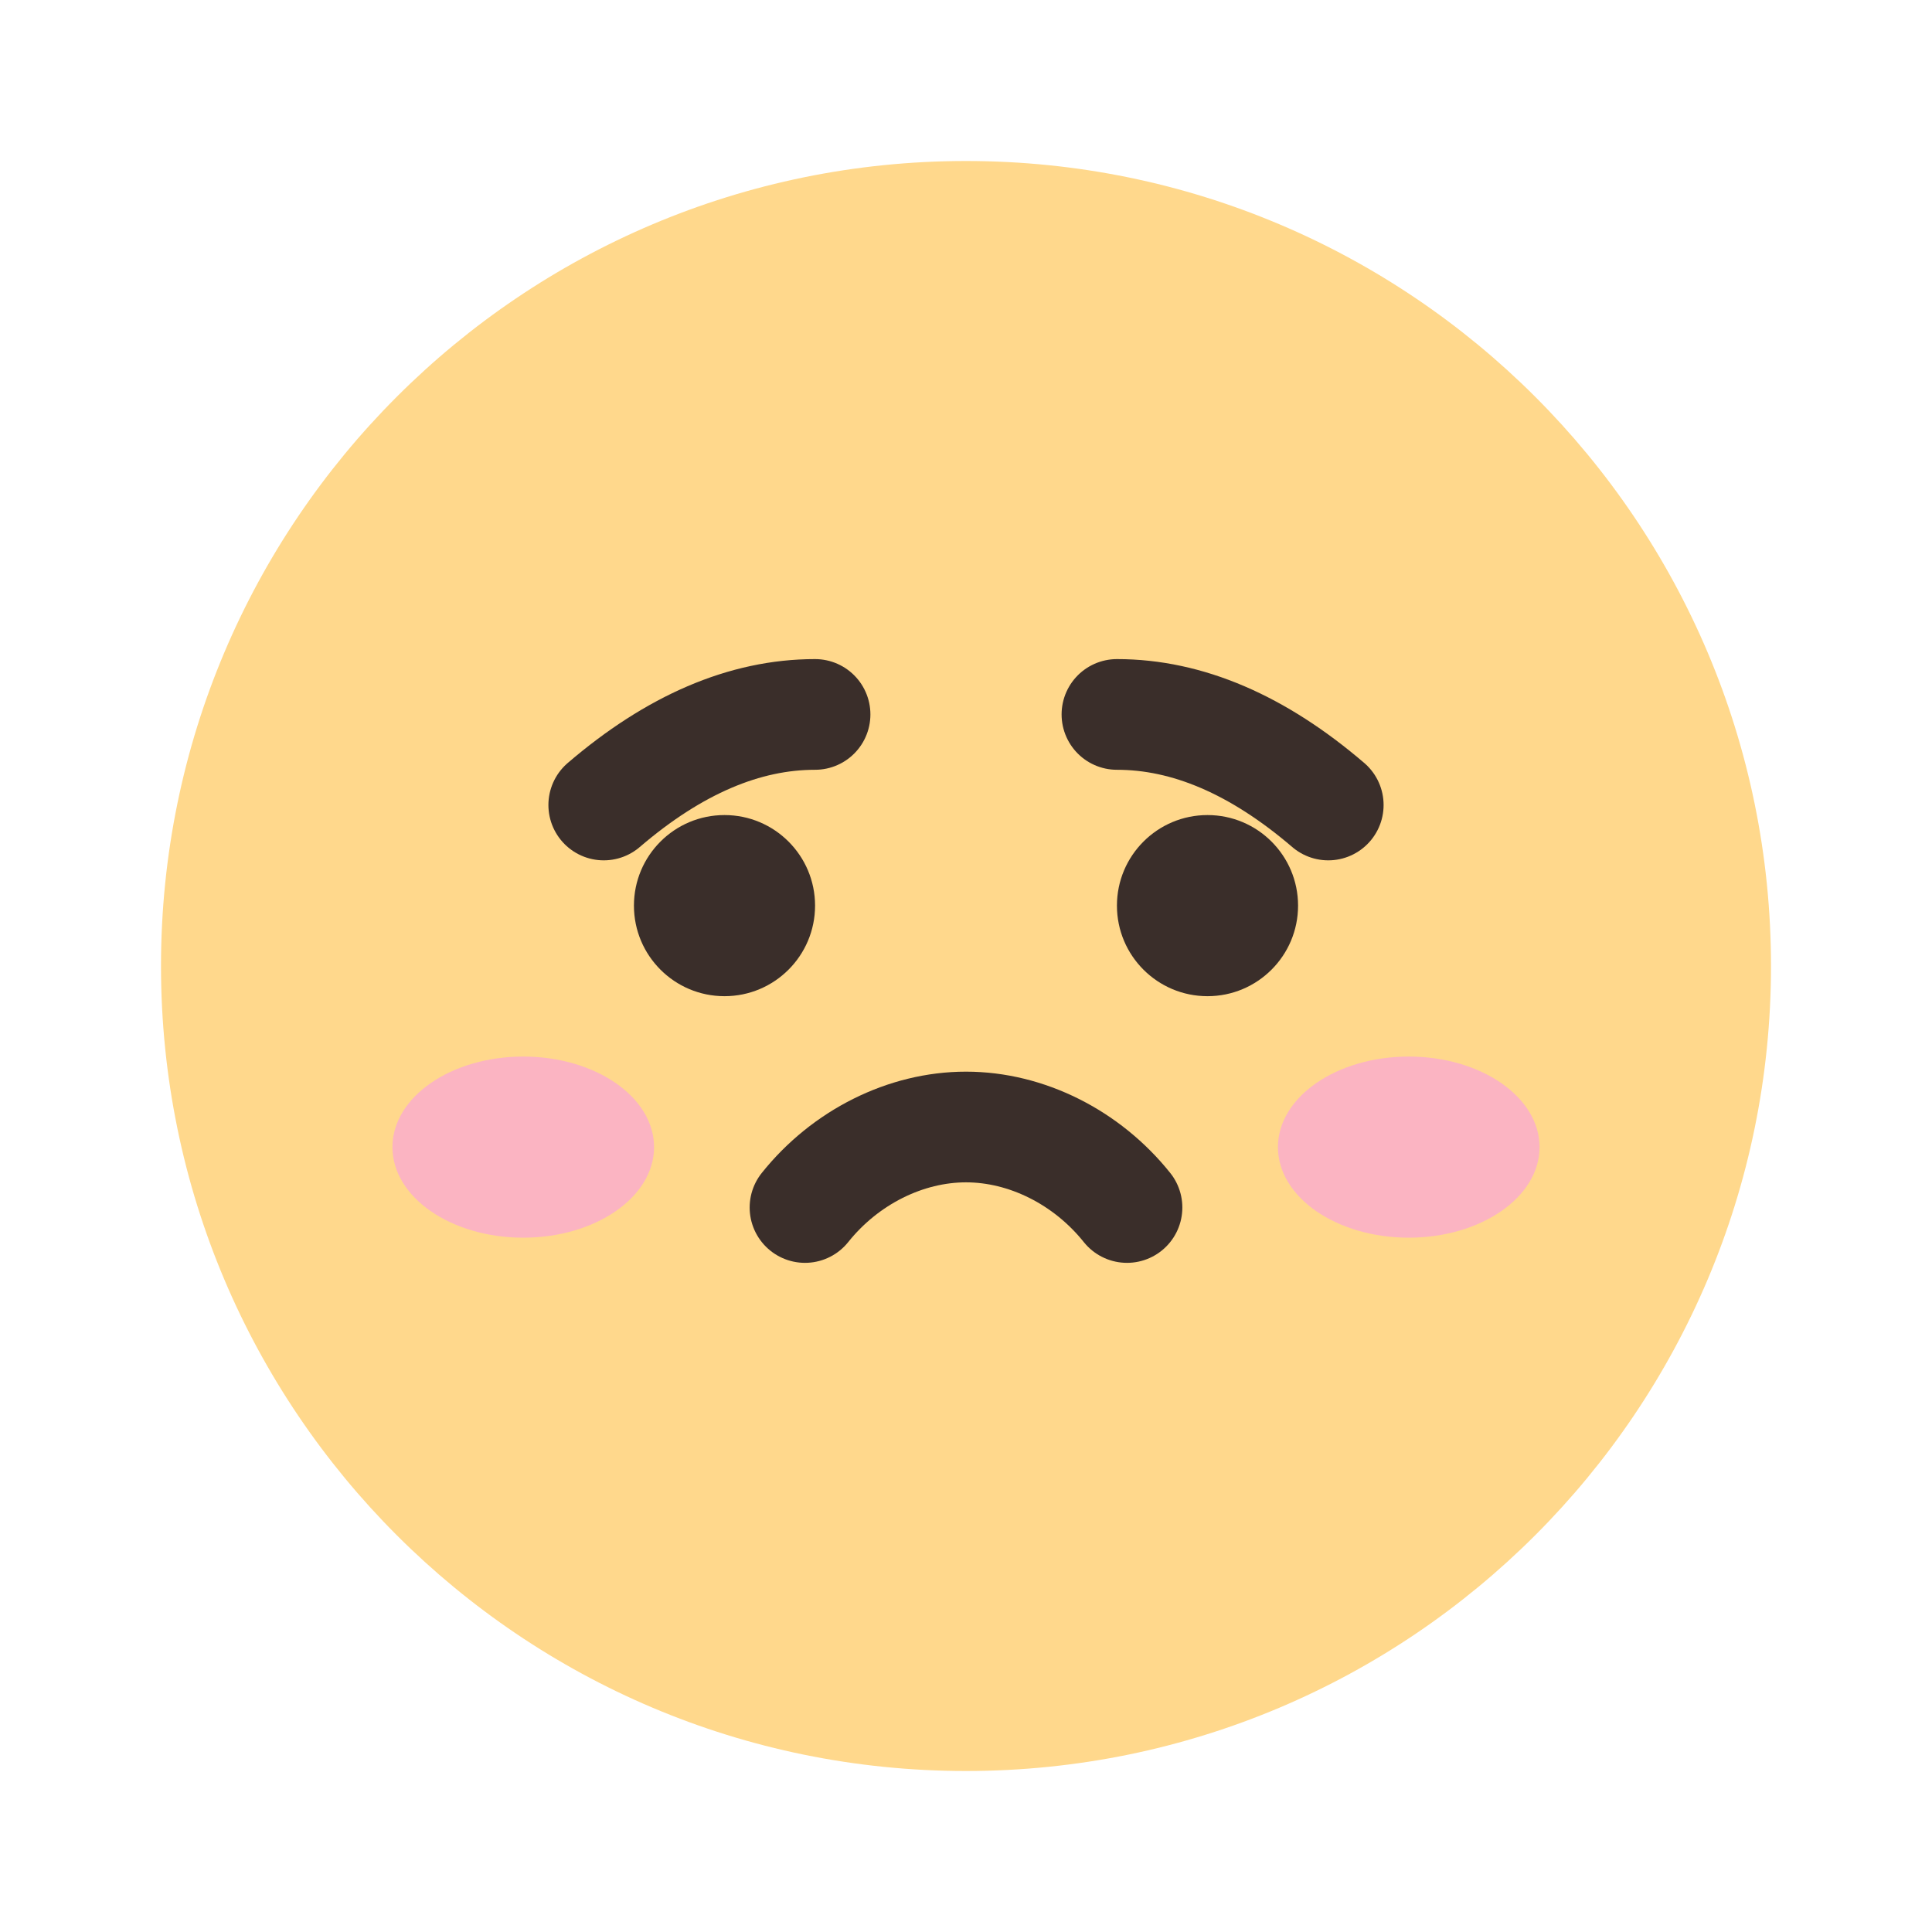
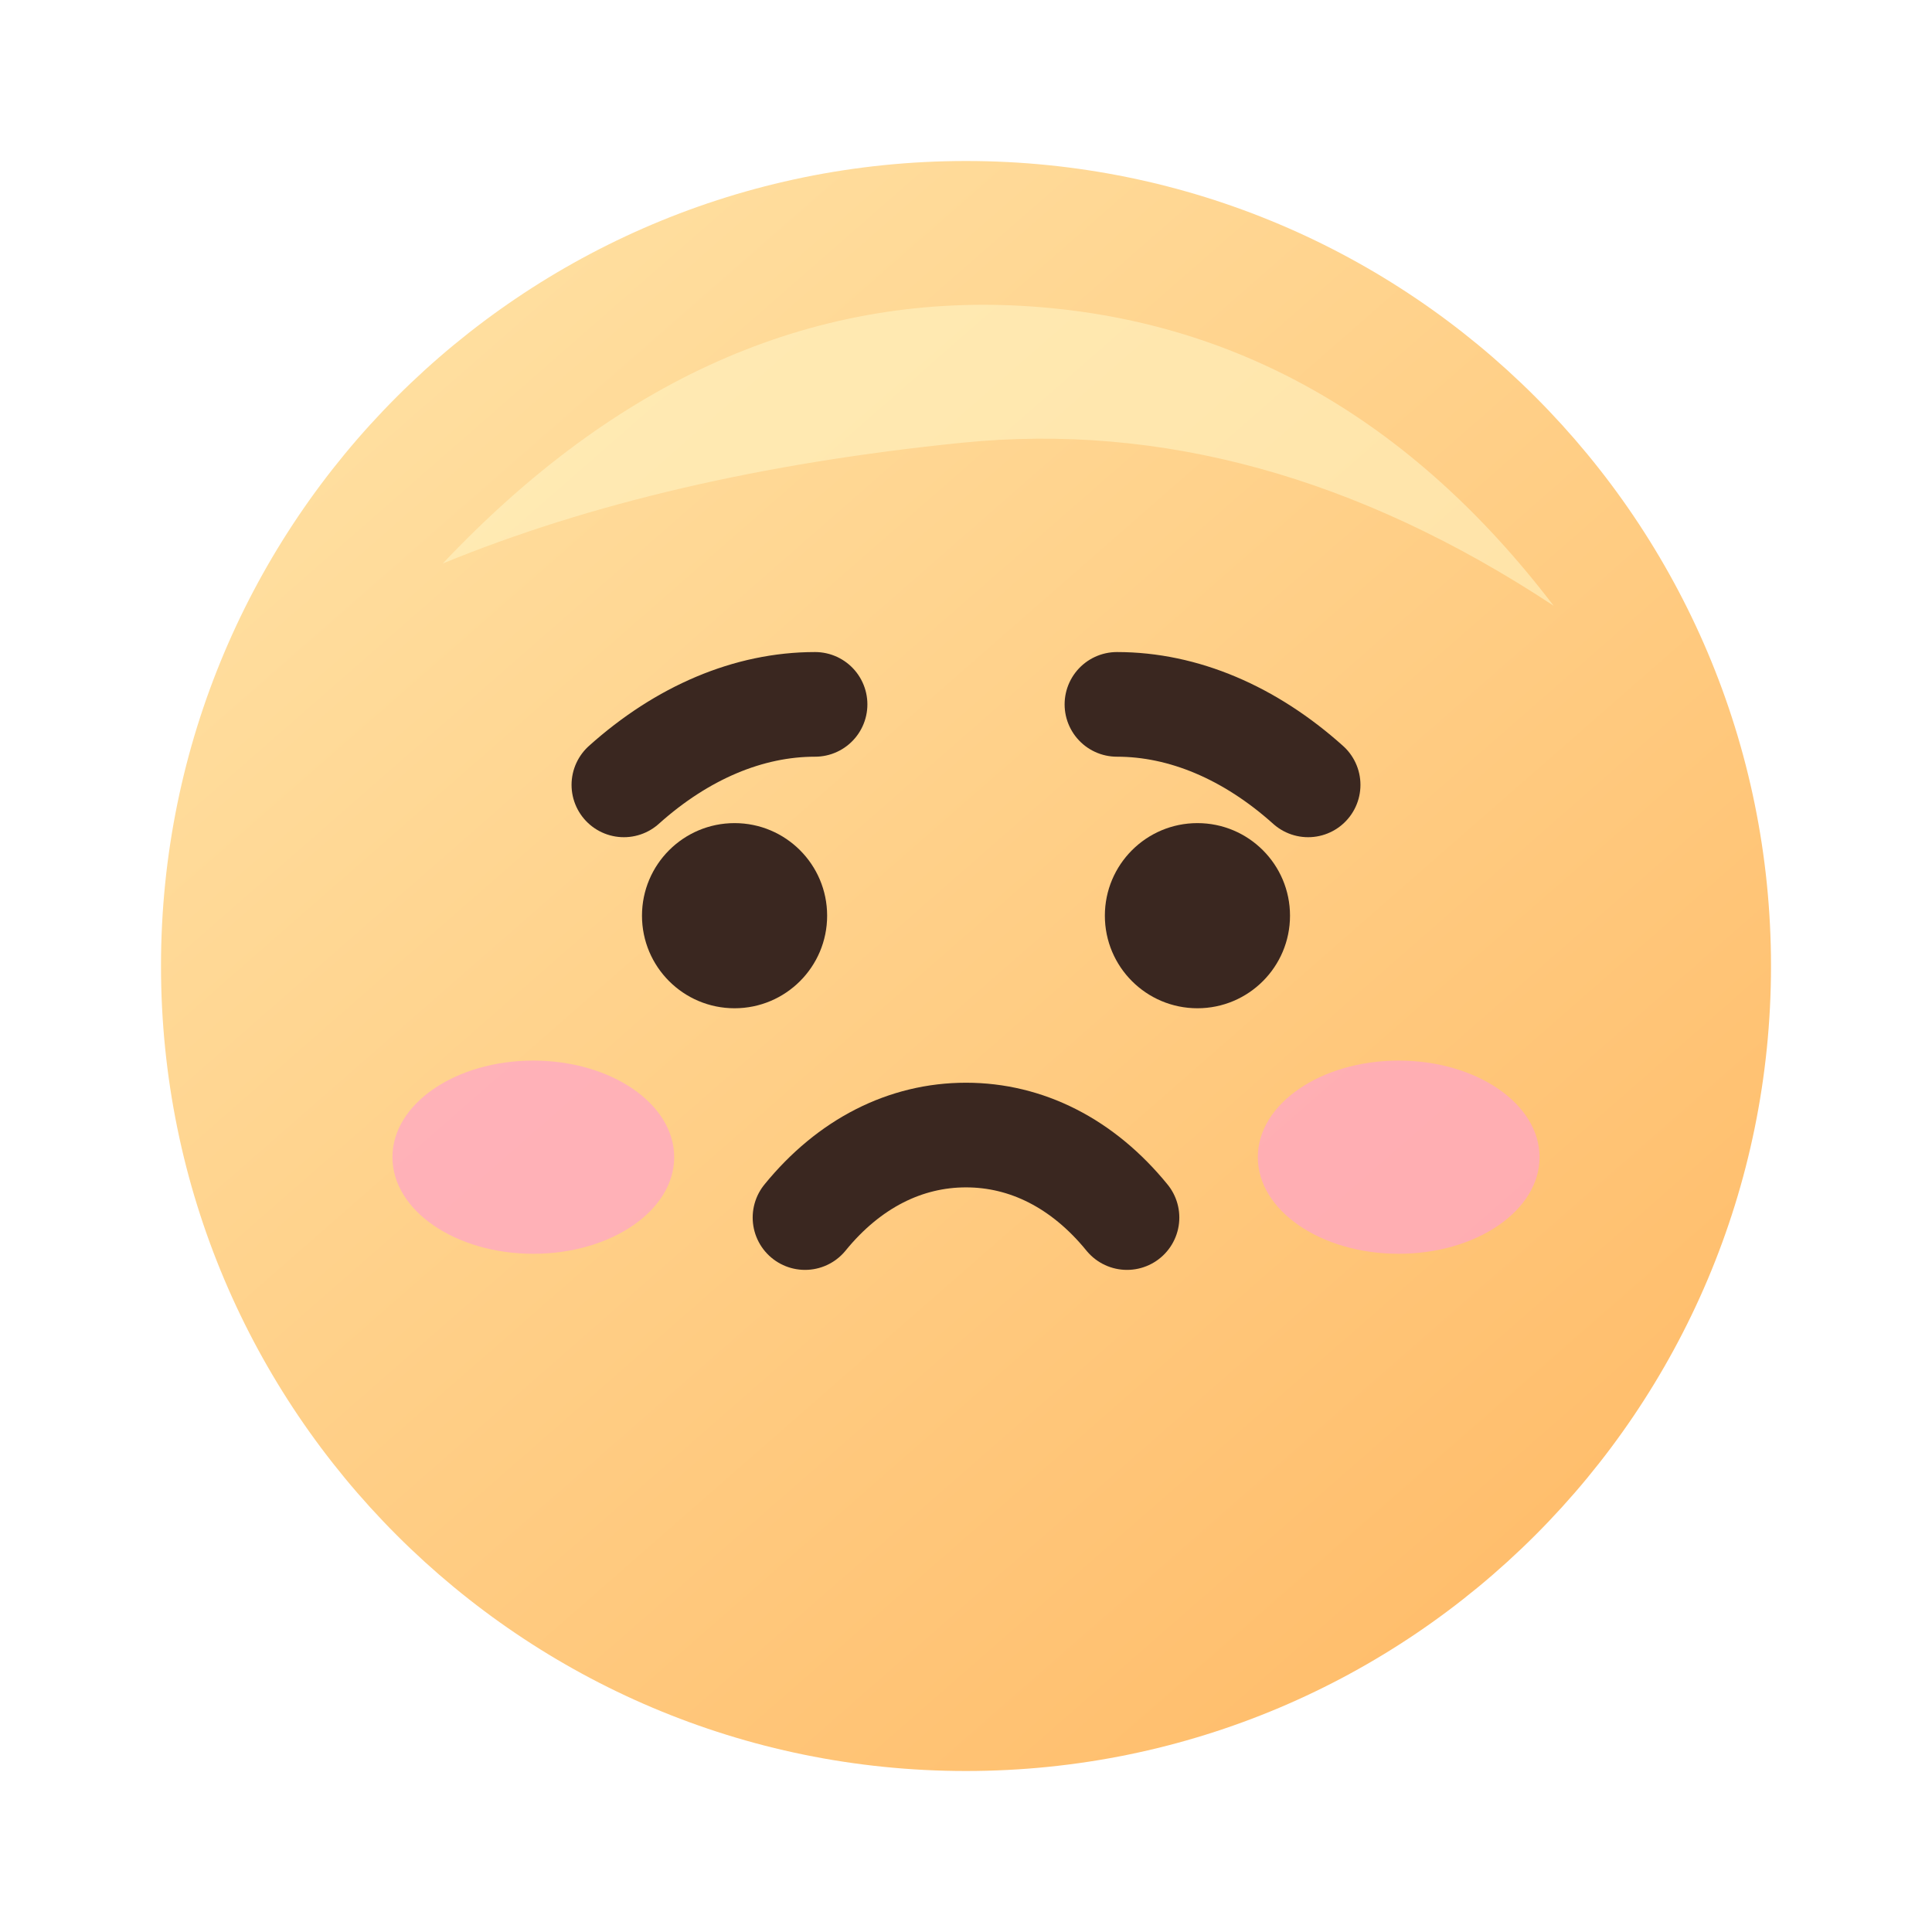
<svg xmlns="http://www.w3.org/2000/svg" width="96" height="96" viewBox="0 0 96 96" fill="none">
-   <circle cx="48" cy="48" r="40" fill="#FFD88C" />
-   <path d="M30 40C33.5 37 37 35.5 40.5 35.5" stroke="#3A2E2A" stroke-width="5.5" stroke-linecap="round" />
-   <path d="M55.5 35.5C59 35.5 62.5 37 66 40" stroke="#3A2E2A" stroke-width="5.5" stroke-linecap="round" />
-   <circle cx="36" cy="45" r="4.5" fill="#3A2E2A" />
-   <circle cx="60" cy="45" r="4.5" fill="#3A2E2A" />
-   <path d="M40 60C42 57.5 45 56 48 56C51 56 54 57.5 56 60" stroke="#3A2E2A" stroke-width="5.5" stroke-linecap="round" />
-   <ellipse cx="26" cy="57" rx="6.5" ry="4.5" fill="#F9A8D4" fill-opacity=".75" />
-   <ellipse cx="70" cy="57" rx="6.5" ry="4.5" fill="#F9A8D4" fill-opacity=".75" />
+   <circle cx="48" cy="48" r="40" fill="url(#shy-bg)" />
+   <path d="M31 39C33.9 36.4 37.2 35 40.5 35" stroke="#3A2720" stroke-width="5.2" stroke-linecap="round" />
+   <path d="M55.5 35C58.8 35 62.1 36.4 65 39" stroke="#3A2720" stroke-width="5.2" stroke-linecap="round" />
+   <circle cx="36.5" cy="45.5" r="4.6" fill="#3A2720" />
+   <circle cx="59.5" cy="45.5" r="4.6" fill="#3A2720" />
+   <path d="M40 60.5C42.2 57.8 45 56.4 48 56.4C51 56.4 53.8 57.8 56 60.5" stroke="#3A2720" stroke-width="5.2" stroke-linecap="round" />
+   <ellipse cx="26.5" cy="57.5" rx="7" ry="4.8" fill="#FFA6C9" fill-opacity=".72" />
+   <ellipse cx="69.5" cy="57.5" rx="7" ry="4.8" fill="#FFA6C9" fill-opacity=".72" />
+   <path d="M22 28C30.6 18.9 40.2 14.6 50.8 15.2C61.3 15.8 70.1 20.8 77.2 30.1C67.5 23.7 57.7 21 47.8 22C37.9 23 29.3 25 22 28Z" fill="#FFF5C4" fill-opacity=".58" />
+   <defs>
+     <linearGradient id="shy-bg" x1="19" y1="17" x2="75" y2="81" gradientUnits="userSpaceOnUse">
+       <stop stop-color="#FFDFA0" />
+       <stop offset="1" stop-color="#FFBD6B" />
+     </linearGradient>
+   </defs>
</svg>
